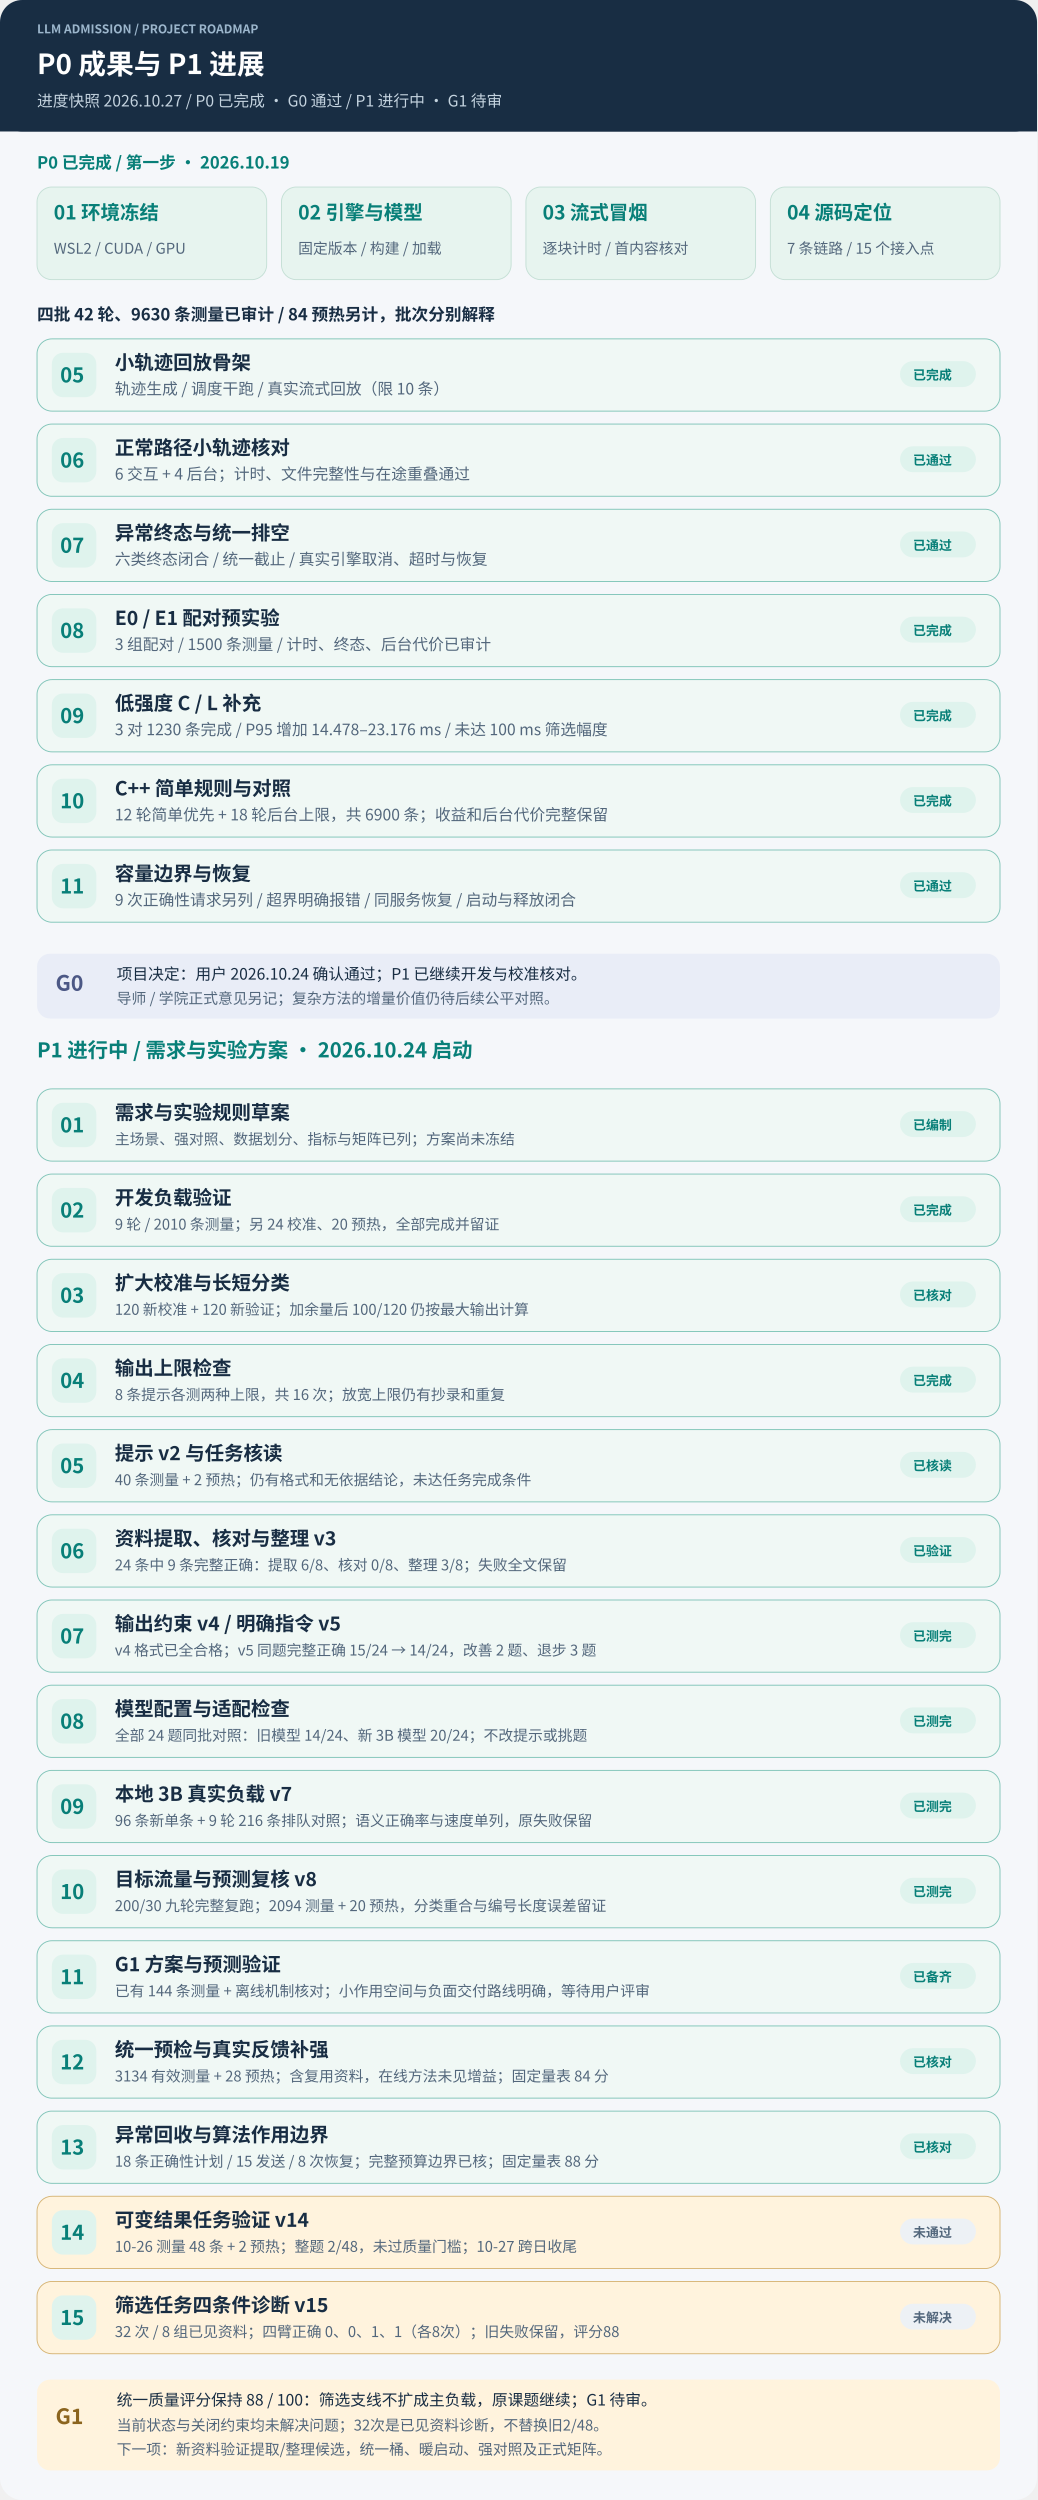
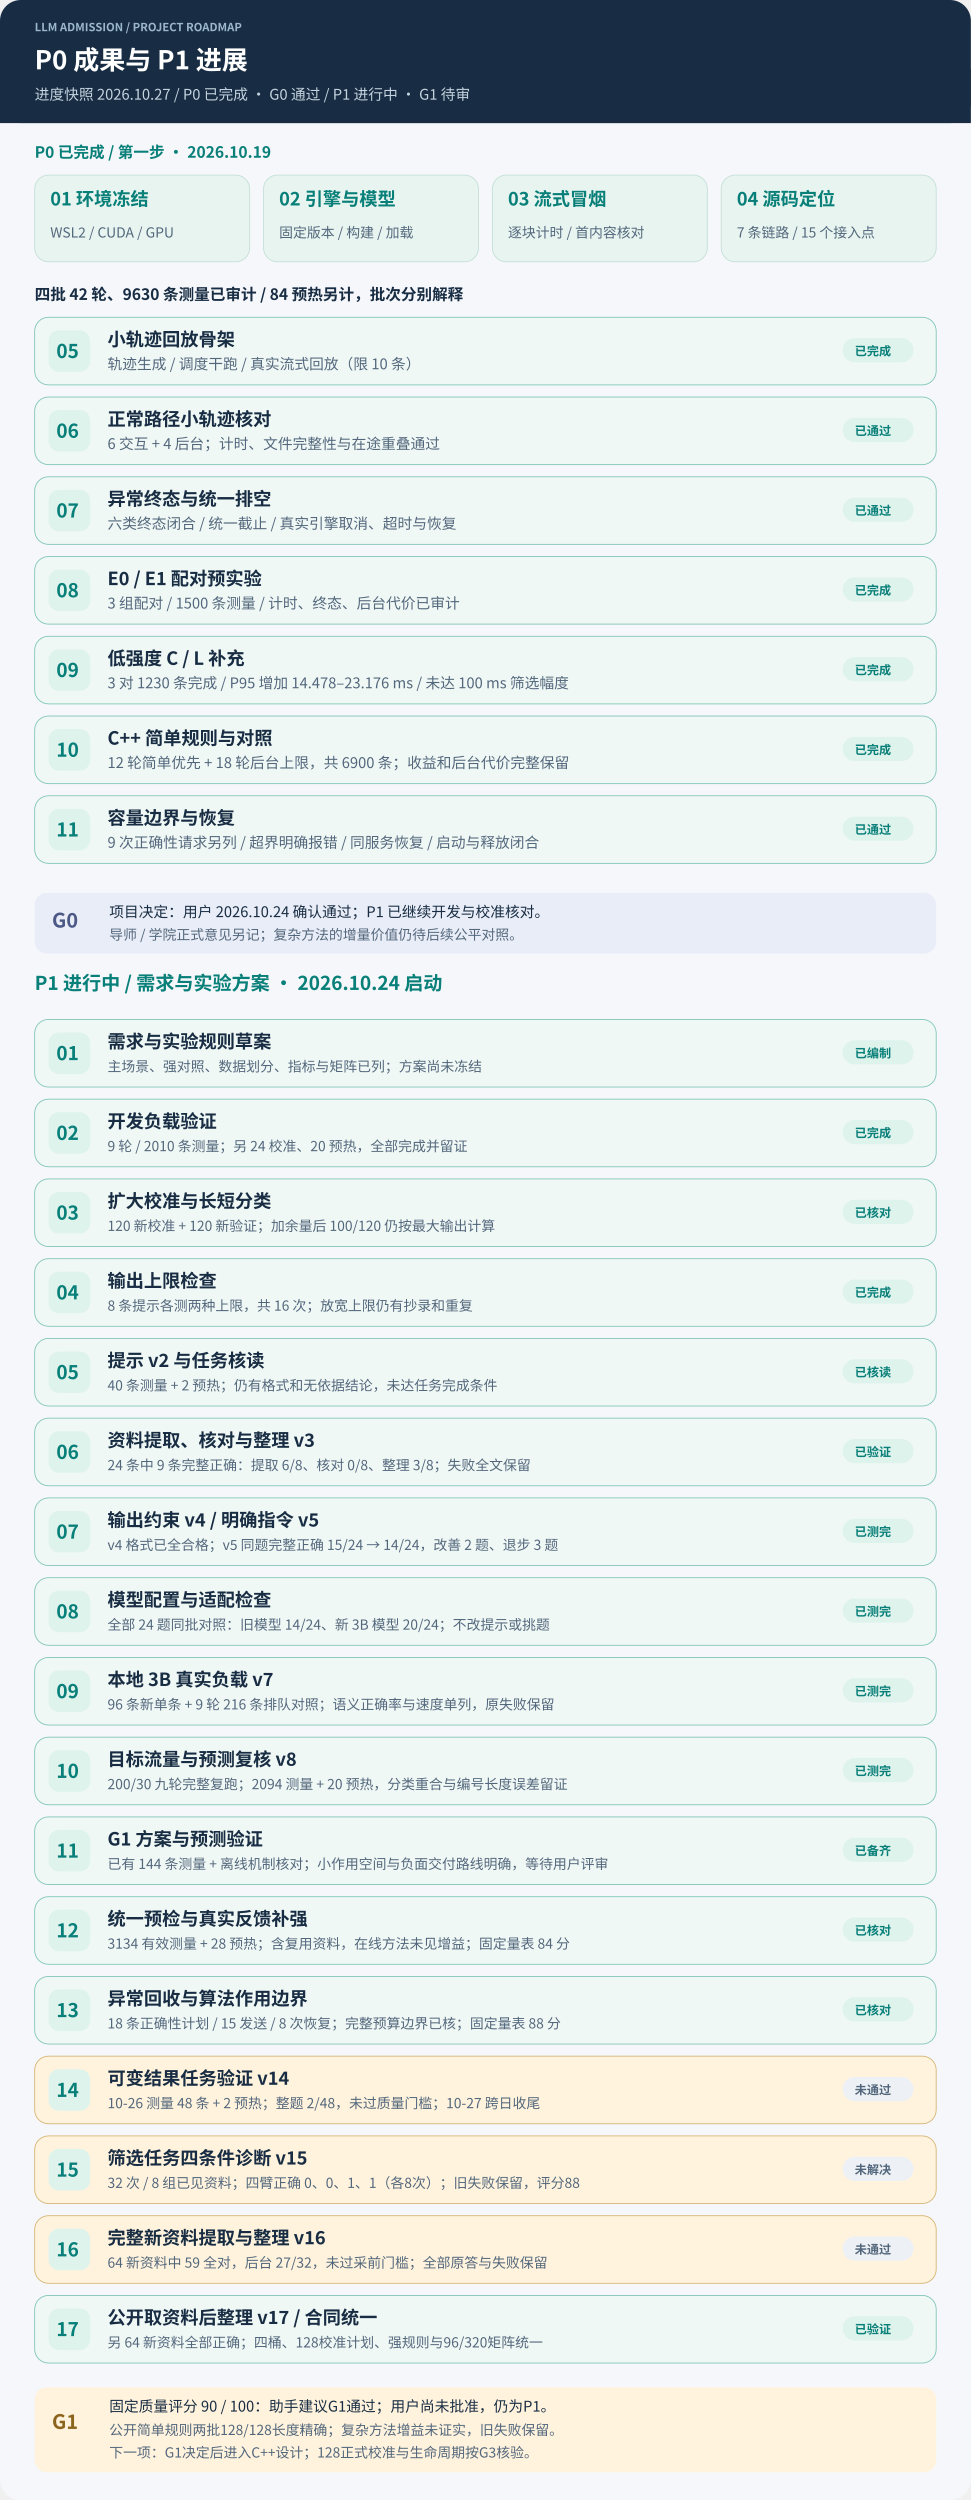
- <svg xmlns="http://www.w3.org/2000/svg" width="1120" height="2700" viewBox="0 0 1120 2700" role="img" aria-labelledby="title desc">
+ <svg xmlns="http://www.w3.org/2000/svg" width="1120" height="2884" viewBox="0 0 1120 2884" role="img" aria-labelledby="title desc">
  <g font-family="Segoe UI, PingFang SC, Microsoft YaHei, Noto Sans CJK SC, sans-serif">
-     <rect x="0" y="0" width="1120" height="2700" rx="24" fill="#f5f7fa" stroke="none" />
+     <rect x="0" y="0" width="1120" height="2884" rx="24" fill="#f5f7fa" stroke="none" />
    <rect x="0" y="0" width="1120" height="142" rx="24" fill="#182d43" stroke="none" />
    <rect x="0" y="80" width="1120" height="62" rx="0" fill="#182d43" stroke="none" />
    <text x="40" y="36" font-size="13" fill="#9cb6cc" font-weight="600">LLM ADMISSION / PROJECT ROADMAP</text>
    <text x="40" y="80" font-size="30" fill="#ffffff" font-weight="700">P0 成果与 P1 进展</text>
    <text x="40" y="115" font-size="17" fill="#c4d3df" font-weight="400">进度快照 2026.10.27  /  P0 已完成 · G0 通过  /  P1 进行中 · G1 待审</text>
    <text x="40" y="182" font-size="18" fill="#087f78" font-weight="600">P0 已完成  /  第一步 · 2026.10.19</text>
    <rect x="40" y="202" width="248" height="100" rx="16" fill="#e7f4ef" stroke="#c4dfd5" />
    <text x="58" y="237" font-size="21" fill="#087f78" font-weight="600">01  环境冻结</text>
    <text x="58" y="274" font-size="16" fill="#53677c" font-weight="400">WSL2 / CUDA / GPU</text>
    <rect x="304" y="202" width="248" height="100" rx="16" fill="#e7f4ef" stroke="#c4dfd5" />
    <text x="322" y="237" font-size="21" fill="#087f78" font-weight="600">02  引擎与模型</text>
    <text x="322" y="274" font-size="16" fill="#53677c" font-weight="400">固定版本 / 构建 / 加载</text>
    <rect x="568" y="202" width="248" height="100" rx="16" fill="#e7f4ef" stroke="#c4dfd5" />
    <text x="586" y="237" font-size="21" fill="#087f78" font-weight="600">03  流式冒烟</text>
    <text x="586" y="274" font-size="16" fill="#53677c" font-weight="400">逐块计时 / 首内容核对</text>
    <rect x="832" y="202" width="248" height="100" rx="16" fill="#e7f4ef" stroke="#c4dfd5" />
    <text x="850" y="237" font-size="21" fill="#087f78" font-weight="600">04  源码定位</text>
    <text x="850" y="274" font-size="16" fill="#53677c" font-weight="400">7 条链路 / 15 个接入点</text>
    <text x="40" y="346" font-size="18" fill="#182d43" font-weight="600">四批 42 轮、9630 条测量已审计  /  84 预热另计，批次分别解释</text>
    <rect x="40" y="366" width="1040" height="78" rx="16" fill="#f0f8f5" stroke="#80c4b8" />
    <rect x="56" y="381" width="48" height="48" rx="12" fill="#dff3ed" stroke="none" />
    <text x="65" y="413" font-size="22" fill="#087f78" font-weight="700">05</text>
    <text x="124" y="399" font-size="21" fill="#182d43" font-weight="600">小轨迹回放骨架</text>
    <text x="124" y="426" font-size="17" fill="#53677c" font-weight="400">轨迹生成 / 调度干跑 / 真实流式回放（限 10 条）</text>
    <rect x="972" y="390" width="82" height="28" rx="14" fill="#dff3ed" stroke="none" />
    <text x="986" y="410" font-size="14" fill="#087f78" font-weight="600">已完成</text>
    <rect x="40" y="458" width="1040" height="78" rx="16" fill="#f0f8f5" stroke="#80c4b8" />
    <rect x="56" y="473" width="48" height="48" rx="12" fill="#dff3ed" stroke="none" />
    <text x="65" y="505" font-size="22" fill="#087f78" font-weight="700">06</text>
    <text x="124" y="491" font-size="21" fill="#182d43" font-weight="600">正常路径小轨迹核对</text>
    <text x="124" y="518" font-size="17" fill="#53677c" font-weight="400">6 交互 + 4 后台；计时、文件完整性与在途重叠通过</text>
    <rect x="972" y="482" width="82" height="28" rx="14" fill="#dff3ed" stroke="none" />
    <text x="986" y="502" font-size="14" fill="#087f78" font-weight="600">已通过</text>
    <rect x="40" y="550" width="1040" height="78" rx="16" fill="#f0f8f5" stroke="#80c4b8" />
    <rect x="56" y="565" width="48" height="48" rx="12" fill="#dff3ed" stroke="none" />
    <text x="65" y="597" font-size="22" fill="#087f78" font-weight="700">07</text>
    <text x="124" y="583" font-size="21" fill="#182d43" font-weight="600">异常终态与统一排空</text>
    <text x="124" y="610" font-size="17" fill="#53677c" font-weight="400">六类终态闭合 / 统一截止 / 真实引擎取消、超时与恢复</text>
    <rect x="972" y="574" width="82" height="28" rx="14" fill="#dff3ed" stroke="none" />
    <text x="986" y="594" font-size="14" fill="#087f78" font-weight="600">已通过</text>
    <rect x="40" y="642" width="1040" height="78" rx="16" fill="#f0f8f5" stroke="#80c4b8" />
    <rect x="56" y="657" width="48" height="48" rx="12" fill="#dff3ed" stroke="none" />
    <text x="65" y="689" font-size="22" fill="#087f78" font-weight="700">08</text>
    <text x="124" y="675" font-size="21" fill="#182d43" font-weight="600">E0 / E1 配对预实验</text>
    <text x="124" y="702" font-size="17" fill="#53677c" font-weight="400">3 组配对 / 1500 条测量 / 计时、终态、后台代价已审计</text>
    <rect x="972" y="666" width="82" height="28" rx="14" fill="#dff3ed" stroke="none" />
    <text x="986" y="686" font-size="14" fill="#087f78" font-weight="600">已完成</text>
    <rect x="40" y="734" width="1040" height="78" rx="16" fill="#f0f8f5" stroke="#80c4b8" />
    <rect x="56" y="749" width="48" height="48" rx="12" fill="#dff3ed" stroke="none" />
    <text x="65" y="781" font-size="22" fill="#087f78" font-weight="700">09</text>
    <text x="124" y="767" font-size="21" fill="#182d43" font-weight="600">低强度 C / L 补充</text>
    <text x="124" y="794" font-size="17" fill="#53677c" font-weight="400">3 对 1230 条完成 / P95 增加 14.478–23.176 ms / 未达 100 ms 筛选幅度</text>
    <rect x="972" y="758" width="82" height="28" rx="14" fill="#dff3ed" stroke="none" />
    <text x="986" y="778" font-size="14" fill="#087f78" font-weight="600">已完成</text>
    <rect x="40" y="826" width="1040" height="78" rx="16" fill="#f0f8f5" stroke="#80c4b8" />
    <rect x="56" y="841" width="48" height="48" rx="12" fill="#dff3ed" stroke="none" />
    <text x="65" y="873" font-size="22" fill="#087f78" font-weight="700">10</text>
    <text x="124" y="859" font-size="21" fill="#182d43" font-weight="600">C++ 简单规则与对照</text>
    <text x="124" y="886" font-size="17" fill="#53677c" font-weight="400">12 轮简单优先 + 18 轮后台上限，共 6900 条；收益和后台代价完整保留</text>
    <rect x="972" y="850" width="82" height="28" rx="14" fill="#dff3ed" stroke="none" />
    <text x="986" y="870" font-size="14" fill="#087f78" font-weight="600">已完成</text>
    <rect x="40" y="918" width="1040" height="78" rx="16" fill="#f0f8f5" stroke="#80c4b8" />
    <rect x="56" y="933" width="48" height="48" rx="12" fill="#dff3ed" stroke="none" />
    <text x="65" y="965" font-size="22" fill="#087f78" font-weight="700">11</text>
    <text x="124" y="951" font-size="21" fill="#182d43" font-weight="600">容量边界与恢复</text>
    <text x="124" y="978" font-size="17" fill="#53677c" font-weight="400">9 次正确性请求另列 / 超界明确报错 / 同服务恢复 / 启动与释放闭合</text>
    <rect x="972" y="942" width="82" height="28" rx="14" fill="#dff3ed" stroke="none" />
    <text x="986" y="962" font-size="14" fill="#087f78" font-weight="600">已通过</text>
    <rect x="40" y="1030" width="1040" height="70" rx="14" fill="#e9edf7" stroke="none" />
    <text x="60" y="1070" font-size="23" fill="#4c5885" font-weight="700">G0</text>
    <text x="126" y="1058" font-size="17" fill="#182d43" font-weight="400">项目决定：用户 2026.10.24 确认通过；P1 已继续开发与校准核对。</text>
    <text x="126" y="1084" font-size="16" fill="#53677c" font-weight="400">导师 / 学院正式意见另记；复杂方法的增量价值仍待后续公平对照。</text>
    <text x="40" y="1142" font-size="22" fill="#087f78" font-weight="600">P1 进行中  /  需求与实验方案 · 2026.10.24 启动</text>
    <rect x="40" y="1176" width="1040" height="78" rx="16" fill="#f0f8f5" stroke="#80c4b8" />
    <rect x="56" y="1191" width="48" height="48" rx="12" fill="#dff3ed" stroke="none" />
    <text x="65" y="1223" font-size="22" fill="#087f78" font-weight="700">01</text>
    <text x="124" y="1209" font-size="21" fill="#182d43" font-weight="600">需求与实验规则草案</text>
    <text x="124" y="1236" font-size="16" fill="#53677c" font-weight="400">主场景、强对照、数据划分、指标与矩阵已列；方案尚未冻结</text>
    <rect x="972" y="1200" width="82" height="28" rx="14" fill="#dff3ed" stroke="none" />
    <text x="986" y="1220" font-size="14" fill="#087f78" font-weight="600">已编制</text>
    <rect x="40" y="1268" width="1040" height="78" rx="16" fill="#f0f8f5" stroke="#80c4b8" />
    <rect x="56" y="1283" width="48" height="48" rx="12" fill="#dff3ed" stroke="none" />
    <text x="65" y="1315" font-size="22" fill="#087f78" font-weight="700">02</text>
    <text x="124" y="1301" font-size="21" fill="#182d43" font-weight="600">开发负载验证</text>
    <text x="124" y="1328" font-size="16" fill="#53677c" font-weight="400">9 轮 / 2010 条测量；另 24 校准、20 预热，全部完成并留证</text>
    <rect x="972" y="1292" width="82" height="28" rx="14" fill="#dff3ed" stroke="none" />
    <text x="986" y="1312" font-size="14" fill="#087f78" font-weight="600">已完成</text>
    <rect x="40" y="1360" width="1040" height="78" rx="16" fill="#f0f8f5" stroke="#80c4b8" />
    <rect x="56" y="1375" width="48" height="48" rx="12" fill="#dff3ed" stroke="none" />
    <text x="65" y="1407" font-size="22" fill="#087f78" font-weight="700">03</text>
    <text x="124" y="1393" font-size="21" fill="#182d43" font-weight="600">扩大校准与长短分类</text>
    <text x="124" y="1420" font-size="16" fill="#53677c" font-weight="400">120 新校准 + 120 新验证；加余量后 100/120 仍按最大输出计算</text>
    <rect x="972" y="1384" width="82" height="28" rx="14" fill="#dff3ed" stroke="none" />
    <text x="986" y="1404" font-size="14" fill="#087f78" font-weight="600">已核对</text>
    <rect x="40" y="1452" width="1040" height="78" rx="16" fill="#f0f8f5" stroke="#80c4b8" />
    <rect x="56" y="1467" width="48" height="48" rx="12" fill="#dff3ed" stroke="none" />
    <text x="65" y="1499" font-size="22" fill="#087f78" font-weight="700">04</text>
    <text x="124" y="1485" font-size="21" fill="#182d43" font-weight="600">输出上限检查</text>
    <text x="124" y="1512" font-size="16" fill="#53677c" font-weight="400">8 条提示各测两种上限，共 16 次；放宽上限仍有抄录和重复</text>
    <rect x="972" y="1476" width="82" height="28" rx="14" fill="#dff3ed" stroke="none" />
    <text x="986" y="1496" font-size="14" fill="#087f78" font-weight="600">已完成</text>
    <rect x="40" y="1544" width="1040" height="78" rx="16" fill="#f0f8f5" stroke="#80c4b8" />
    <rect x="56" y="1559" width="48" height="48" rx="12" fill="#dff3ed" stroke="none" />
    <text x="65" y="1591" font-size="22" fill="#087f78" font-weight="700">05</text>
    <text x="124" y="1577" font-size="21" fill="#182d43" font-weight="600">提示 v2 与任务核读</text>
    <text x="124" y="1604" font-size="16" fill="#53677c" font-weight="400">40 条测量 + 2 预热；仍有格式和无依据结论，未达任务完成条件</text>
    <rect x="972" y="1568" width="82" height="28" rx="14" fill="#dff3ed" stroke="none" />
    <text x="986" y="1588" font-size="14" fill="#087f78" font-weight="600">已核读</text>
    <rect x="40" y="1636" width="1040" height="78" rx="16" fill="#f0f8f5" stroke="#80c4b8" />
    <rect x="56" y="1651" width="48" height="48" rx="12" fill="#dff3ed" stroke="none" />
    <text x="65" y="1683" font-size="22" fill="#087f78" font-weight="700">06</text>
    <text x="124" y="1669" font-size="21" fill="#182d43" font-weight="600">资料提取、核对与整理 v3</text>
    <text x="124" y="1696" font-size="16" fill="#53677c" font-weight="400">24 条中 9 条完整正确：提取 6/8、核对 0/8、整理 3/8；失败全文保留</text>
    <rect x="972" y="1660" width="82" height="28" rx="14" fill="#dff3ed" stroke="none" />
    <text x="986" y="1680" font-size="14" fill="#087f78" font-weight="600">已验证</text>
    <rect x="40" y="1728" width="1040" height="78" rx="16" fill="#f0f8f5" stroke="#80c4b8" />
    <rect x="56" y="1743" width="48" height="48" rx="12" fill="#dff3ed" stroke="none" />
    <text x="65" y="1775" font-size="22" fill="#087f78" font-weight="700">07</text>
    <text x="124" y="1761" font-size="21" fill="#182d43" font-weight="600">输出约束 v4 / 明确指令 v5</text>
    <text x="124" y="1788" font-size="16" fill="#53677c" font-weight="400">v4 格式已全合格；v5 同题完整正确 15/24 → 14/24，改善 2 题、退步 3 题</text>
    <rect x="972" y="1752" width="82" height="28" rx="14" fill="#dff3ed" stroke="none" />
    <text x="986" y="1772" font-size="14" fill="#087f78" font-weight="600">已测完</text>
    <rect x="40" y="1820" width="1040" height="78" rx="16" fill="#f0f8f5" stroke="#80c4b8" />
    <rect x="56" y="1835" width="48" height="48" rx="12" fill="#dff3ed" stroke="none" />
    <text x="65" y="1867" font-size="22" fill="#087f78" font-weight="700">08</text>
    <text x="124" y="1853" font-size="21" fill="#182d43" font-weight="600">模型配置与适配检查</text>
    <text x="124" y="1880" font-size="16" fill="#53677c" font-weight="400">全部 24 题同批对照：旧模型 14/24、新 3B 模型 20/24；不改提示或挑题</text>
    <rect x="972" y="1844" width="82" height="28" rx="14" fill="#dff3ed" stroke="none" />
    <text x="986" y="1864" font-size="14" fill="#087f78" font-weight="600">已测完</text>
    <rect x="40" y="1912" width="1040" height="78" rx="16" fill="#f0f8f5" stroke="#80c4b8" />
    <rect x="56" y="1927" width="48" height="48" rx="12" fill="#dff3ed" stroke="none" />
    <text x="65" y="1959" font-size="22" fill="#087f78" font-weight="700">09</text>
    <text x="124" y="1945" font-size="21" fill="#182d43" font-weight="600">本地 3B 真实负载 v7</text>
    <text x="124" y="1972" font-size="16" fill="#53677c" font-weight="400">96 条新单条 + 9 轮 216 条排队对照；语义正确率与速度单列，原失败保留</text>
    <rect x="972" y="1936" width="82" height="28" rx="14" fill="#dff3ed" stroke="none" />
    <text x="986" y="1956" font-size="14" fill="#087f78" font-weight="600">已测完</text>
    <rect x="40" y="2004" width="1040" height="78" rx="16" fill="#f0f8f5" stroke="#80c4b8" />
    <rect x="56" y="2019" width="48" height="48" rx="12" fill="#dff3ed" stroke="none" />
    <text x="65" y="2051" font-size="22" fill="#087f78" font-weight="700">10</text>
    <text x="124" y="2037" font-size="21" fill="#182d43" font-weight="600">目标流量与预测复核 v8</text>
    <text x="124" y="2064" font-size="16" fill="#53677c" font-weight="400">200/30 九轮完整复跑；2094 测量 + 20 预热，分类重合与编号长度误差留证</text>
    <rect x="972" y="2028" width="82" height="28" rx="14" fill="#dff3ed" stroke="none" />
    <text x="986" y="2048" font-size="14" fill="#087f78" font-weight="600">已测完</text>
    <rect x="40" y="2096" width="1040" height="78" rx="16" fill="#f0f8f5" stroke="#80c4b8" />
    <rect x="56" y="2111" width="48" height="48" rx="12" fill="#dff3ed" stroke="none" />
    <text x="65" y="2143" font-size="22" fill="#087f78" font-weight="700">11</text>
    <text x="124" y="2129" font-size="21" fill="#182d43" font-weight="600">G1 方案与预测验证</text>
    <text x="124" y="2156" font-size="16" fill="#53677c" font-weight="400">已有 144 条测量 + 离线机制核对；小作用空间与负面交付路线明确，等待用户评审</text>
    <rect x="972" y="2120" width="82" height="28" rx="14" fill="#dff3ed" stroke="none" />
    <text x="986" y="2140" font-size="14" fill="#087f78" font-weight="600">已备齐</text>
    <rect x="40" y="2188" width="1040" height="78" rx="16" fill="#f0f8f5" stroke="#80c4b8" />
    <rect x="56" y="2203" width="48" height="48" rx="12" fill="#dff3ed" stroke="none" />
    <text x="65" y="2235" font-size="22" fill="#087f78" font-weight="700">12</text>
    <text x="124" y="2221" font-size="21" fill="#182d43" font-weight="600">统一预检与真实反馈补强</text>
    <text x="124" y="2248" font-size="16" fill="#53677c" font-weight="400">3134 有效测量 + 28 预热；含复用资料，在线方法未见增益；固定量表 84 分</text>
    <rect x="972" y="2212" width="82" height="28" rx="14" fill="#dff3ed" stroke="none" />
    <text x="986" y="2232" font-size="14" fill="#087f78" font-weight="600">已核对</text>
    <rect x="40" y="2280" width="1040" height="78" rx="16" fill="#f0f8f5" stroke="#80c4b8" />
    <rect x="56" y="2295" width="48" height="48" rx="12" fill="#dff3ed" stroke="none" />
    <text x="65" y="2327" font-size="22" fill="#087f78" font-weight="700">13</text>
    <text x="124" y="2313" font-size="21" fill="#182d43" font-weight="600">异常回收与算法作用边界</text>
    <text x="124" y="2340" font-size="16" fill="#53677c" font-weight="400">18 条正确性计划 / 15 发送 / 8 次恢复；完整预算边界已核；固定量表 88 分</text>
    <rect x="972" y="2304" width="82" height="28" rx="14" fill="#dff3ed" stroke="none" />
    <text x="986" y="2324" font-size="14" fill="#087f78" font-weight="600">已核对</text>
    <rect x="40" y="2372" width="1040" height="78" rx="16" fill="#fff3dd" stroke="#d6b474" />
    <rect x="56" y="2387" width="48" height="48" rx="12" fill="#dff3ed" stroke="none" />
    <text x="65" y="2419" font-size="22" fill="#087f78" font-weight="700">14</text>
    <text x="124" y="2405" font-size="21" fill="#182d43" font-weight="600">可变结果任务验证 v14</text>
    <text x="124" y="2432" font-size="16" fill="#53677c" font-weight="400">10-26 测量 48 条 + 2 预热；整题 2/48，未过质量门槛；10-27 跨日收尾</text>
    <rect x="972" y="2396" width="82" height="28" rx="14" fill="#edf1f5" stroke="none" />
    <text x="986" y="2416" font-size="14" fill="#53677c" font-weight="600">未通过</text>
    <rect x="40" y="2464" width="1040" height="78" rx="16" fill="#fff3dd" stroke="#d6b474" />
    <rect x="56" y="2479" width="48" height="48" rx="12" fill="#dff3ed" stroke="none" />
    <text x="65" y="2511" font-size="22" fill="#087f78" font-weight="700">15</text>
    <text x="124" y="2497" font-size="21" fill="#182d43" font-weight="600">筛选任务四条件诊断 v15</text>
    <text x="124" y="2524" font-size="16" fill="#53677c" font-weight="400">32 次 / 8 组已见资料；四臂正确 0、0、1、1（各8次）；旧失败保留，评分88</text>
    <rect x="972" y="2488" width="82" height="28" rx="14" fill="#edf1f5" stroke="none" />
    <text x="986" y="2508" font-size="14" fill="#53677c" font-weight="600">未解决</text>
-     <rect x="40" y="2570" width="1040" height="98" rx="14" fill="#fff3dd" stroke="none" />
-     <text x="60" y="2618" font-size="23" fill="#8b641e" font-weight="700">G1</text>
-     <text x="126" y="2598" font-size="17" fill="#182d43" font-weight="400">统一质量评分保持 88 / 100：筛选支线不扩成主负载，原课题继续；G1 待审。</text>
-     <text x="126" y="2625" font-size="16" fill="#53677c" font-weight="400">当前状态与关闭约束均未解决问题；32次是已见资料诊断，不替换旧2/48。</text>
-     <text x="126" y="2651" font-size="16" fill="#53677c" font-weight="400">下一项：新资料验证提取/整理候选，统一桶、暖启动、强对照及正式矩阵。</text>
+     <rect x="40" y="2556" width="1040" height="78" rx="16" fill="#fff3dd" stroke="#d6b474" />
+     <rect x="56" y="2571" width="48" height="48" rx="12" fill="#dff3ed" stroke="none" />
+     <text x="65" y="2603" font-size="22" fill="#087f78" font-weight="700">16</text>
+     <text x="124" y="2589" font-size="21" fill="#182d43" font-weight="600">完整新资料提取与整理 v16</text>
+     <text x="124" y="2616" font-size="16" fill="#53677c" font-weight="400">64 新资料中 59 全对，后台 27/32，未过采前门槛；全部原答与失败保留</text>
+     <rect x="972" y="2580" width="82" height="28" rx="14" fill="#edf1f5" stroke="none" />
+     <text x="986" y="2600" font-size="14" fill="#53677c" font-weight="600">未通过</text>
+     <rect x="40" y="2648" width="1040" height="78" rx="16" fill="#f0f8f5" stroke="#80c4b8" />
+     <rect x="56" y="2663" width="48" height="48" rx="12" fill="#dff3ed" stroke="none" />
+     <text x="65" y="2695" font-size="22" fill="#087f78" font-weight="700">17</text>
+     <text x="124" y="2681" font-size="21" fill="#182d43" font-weight="600">公开取资料后整理 v17 / 合同统一</text>
+     <text x="124" y="2708" font-size="16" fill="#53677c" font-weight="400">另 64 新资料全部正确；四桶、128校准计划、强规则与96/320矩阵统一</text>
+     <rect x="972" y="2672" width="82" height="28" rx="14" fill="#dff3ed" stroke="none" />
+     <text x="986" y="2692" font-size="14" fill="#087f78" font-weight="600">已验证</text>
+     <rect x="40" y="2754" width="1040" height="98" rx="14" fill="#fff3dd" stroke="none" />
+     <text x="60" y="2802" font-size="23" fill="#8b641e" font-weight="700">G1</text>
+     <text x="126" y="2782" font-size="17" fill="#182d43" font-weight="400">固定质量评分 90 / 100：助手建议G1通过；用户尚未批准，仍为P1。</text>
+     <text x="126" y="2809" font-size="16" fill="#53677c" font-weight="400">公开简单规则两批128/128长度精确；复杂方法增益未证实，旧失败保留。</text>
+     <text x="126" y="2835" font-size="16" fill="#53677c" font-weight="400">下一项：G1决定后进入C++设计；128正式校准与生命周期按G3核验。</text>
  </g>
</svg>
